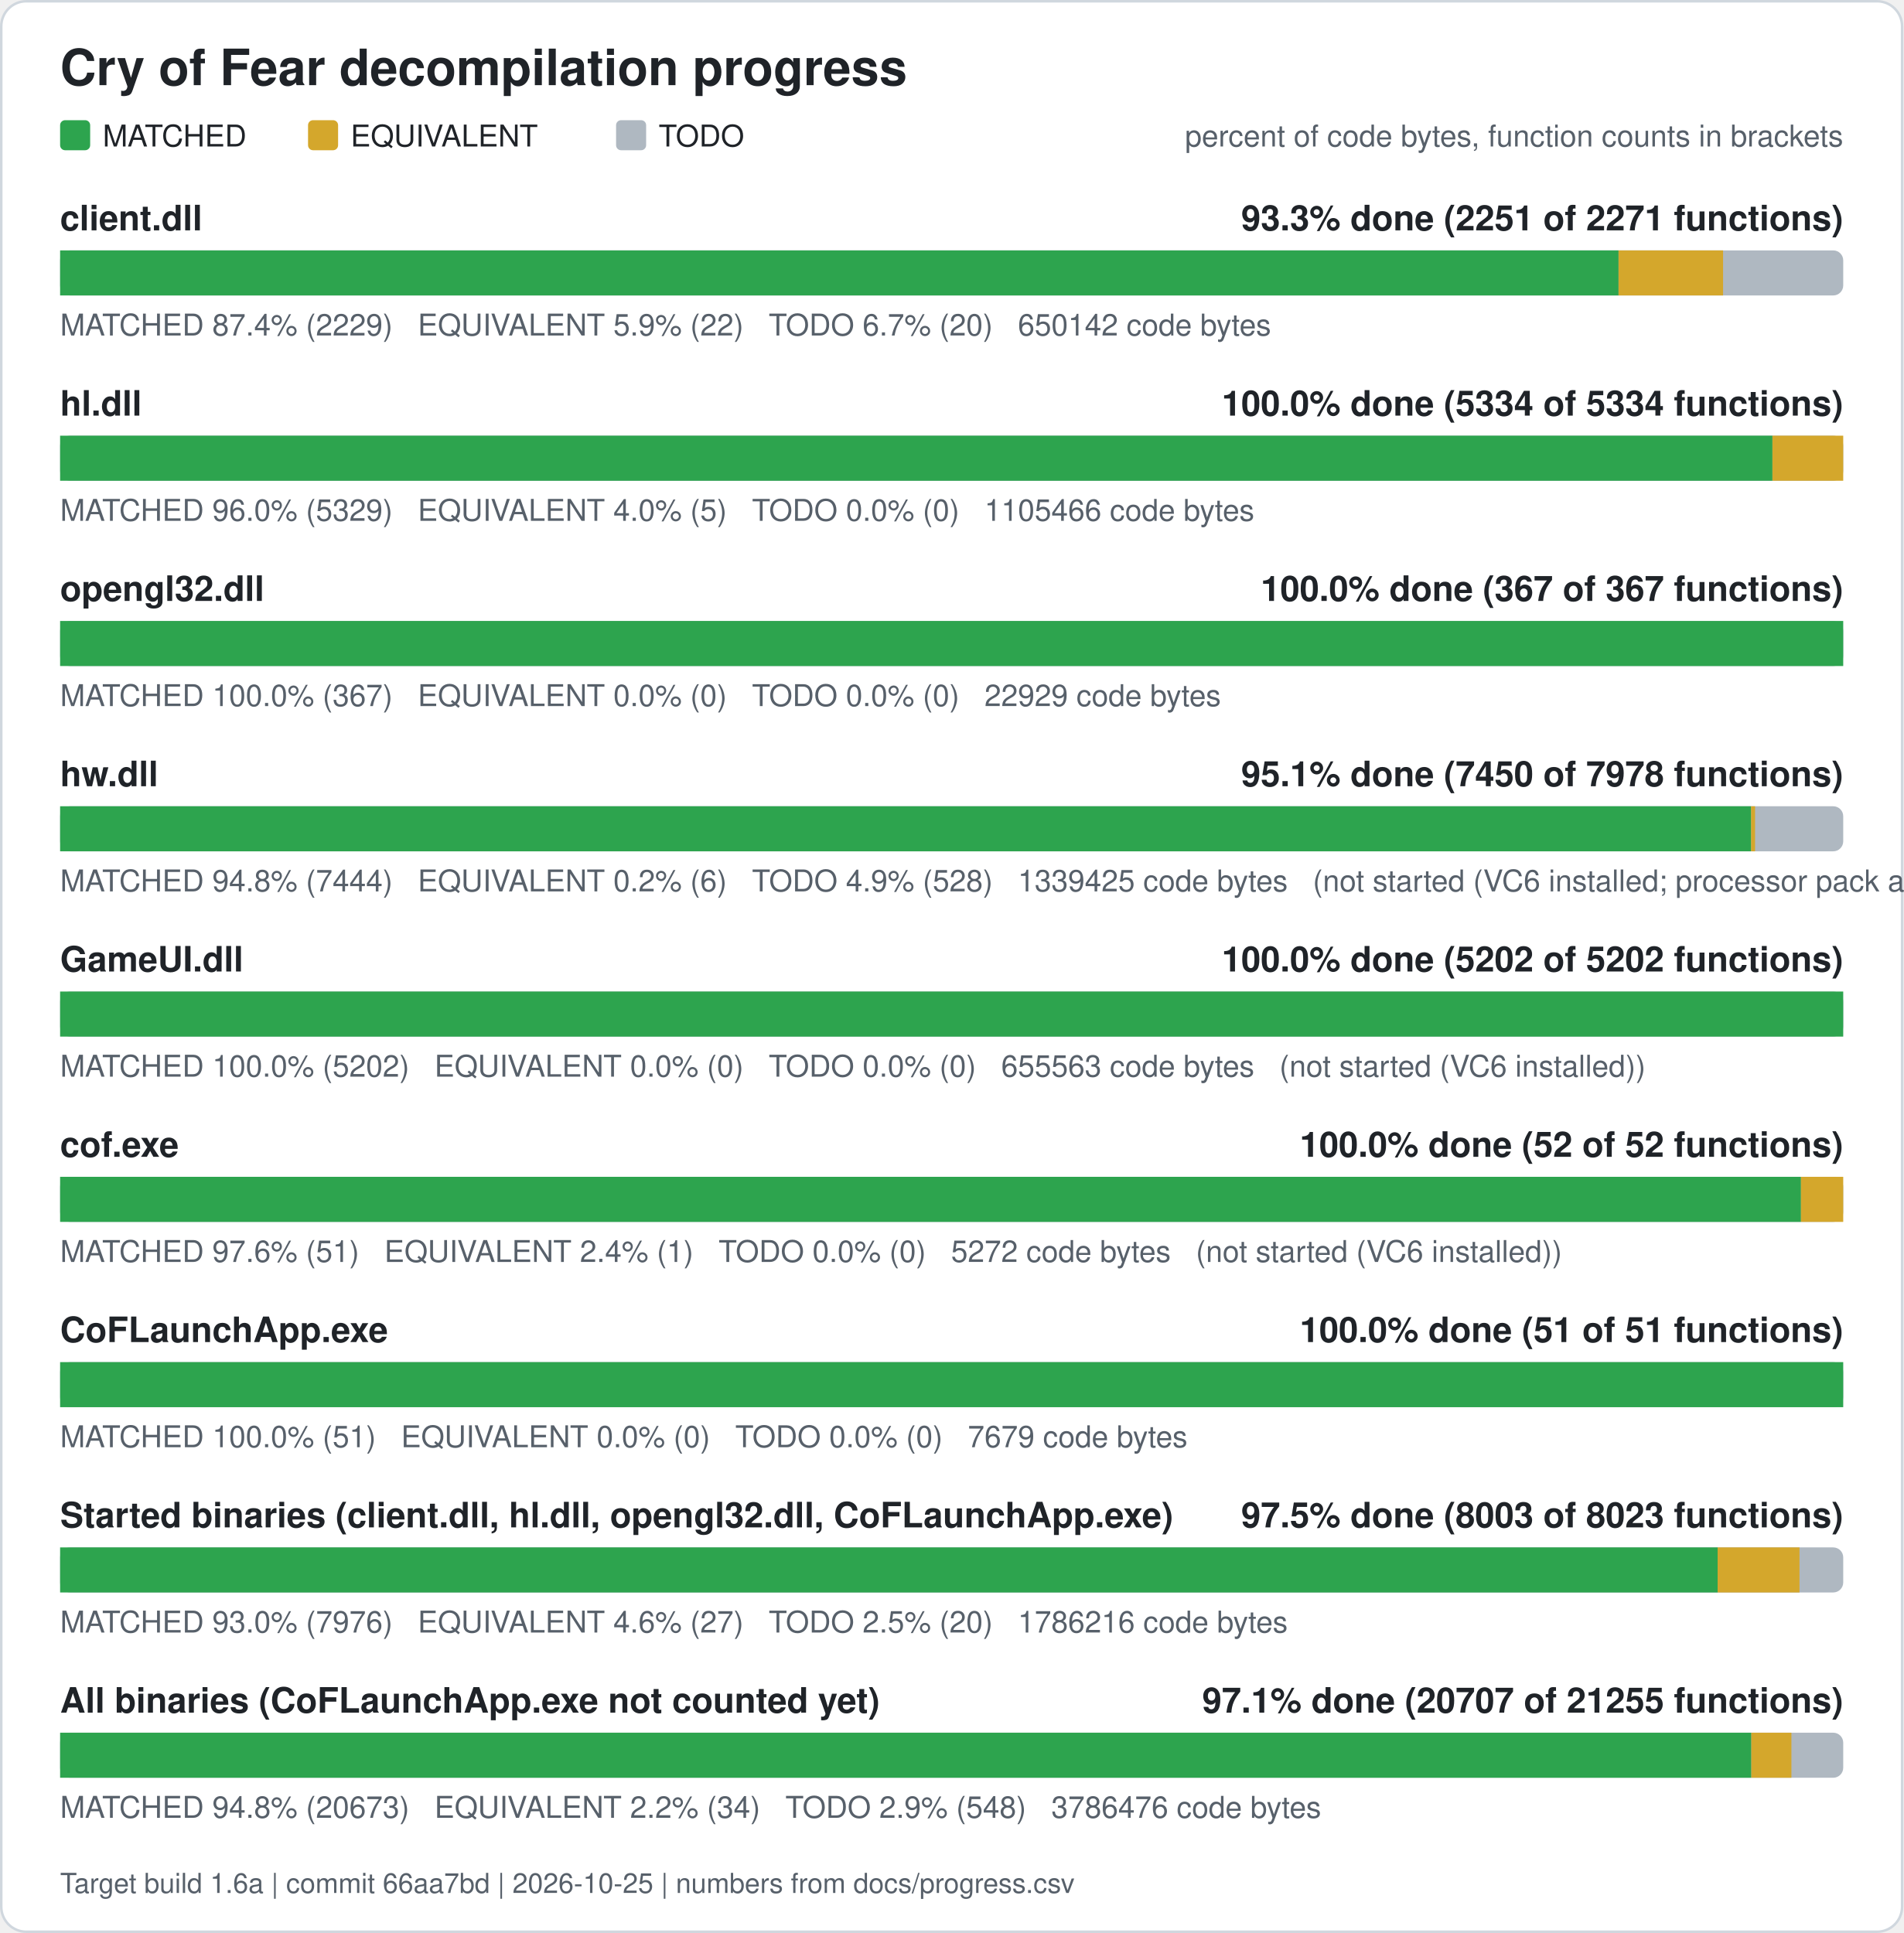
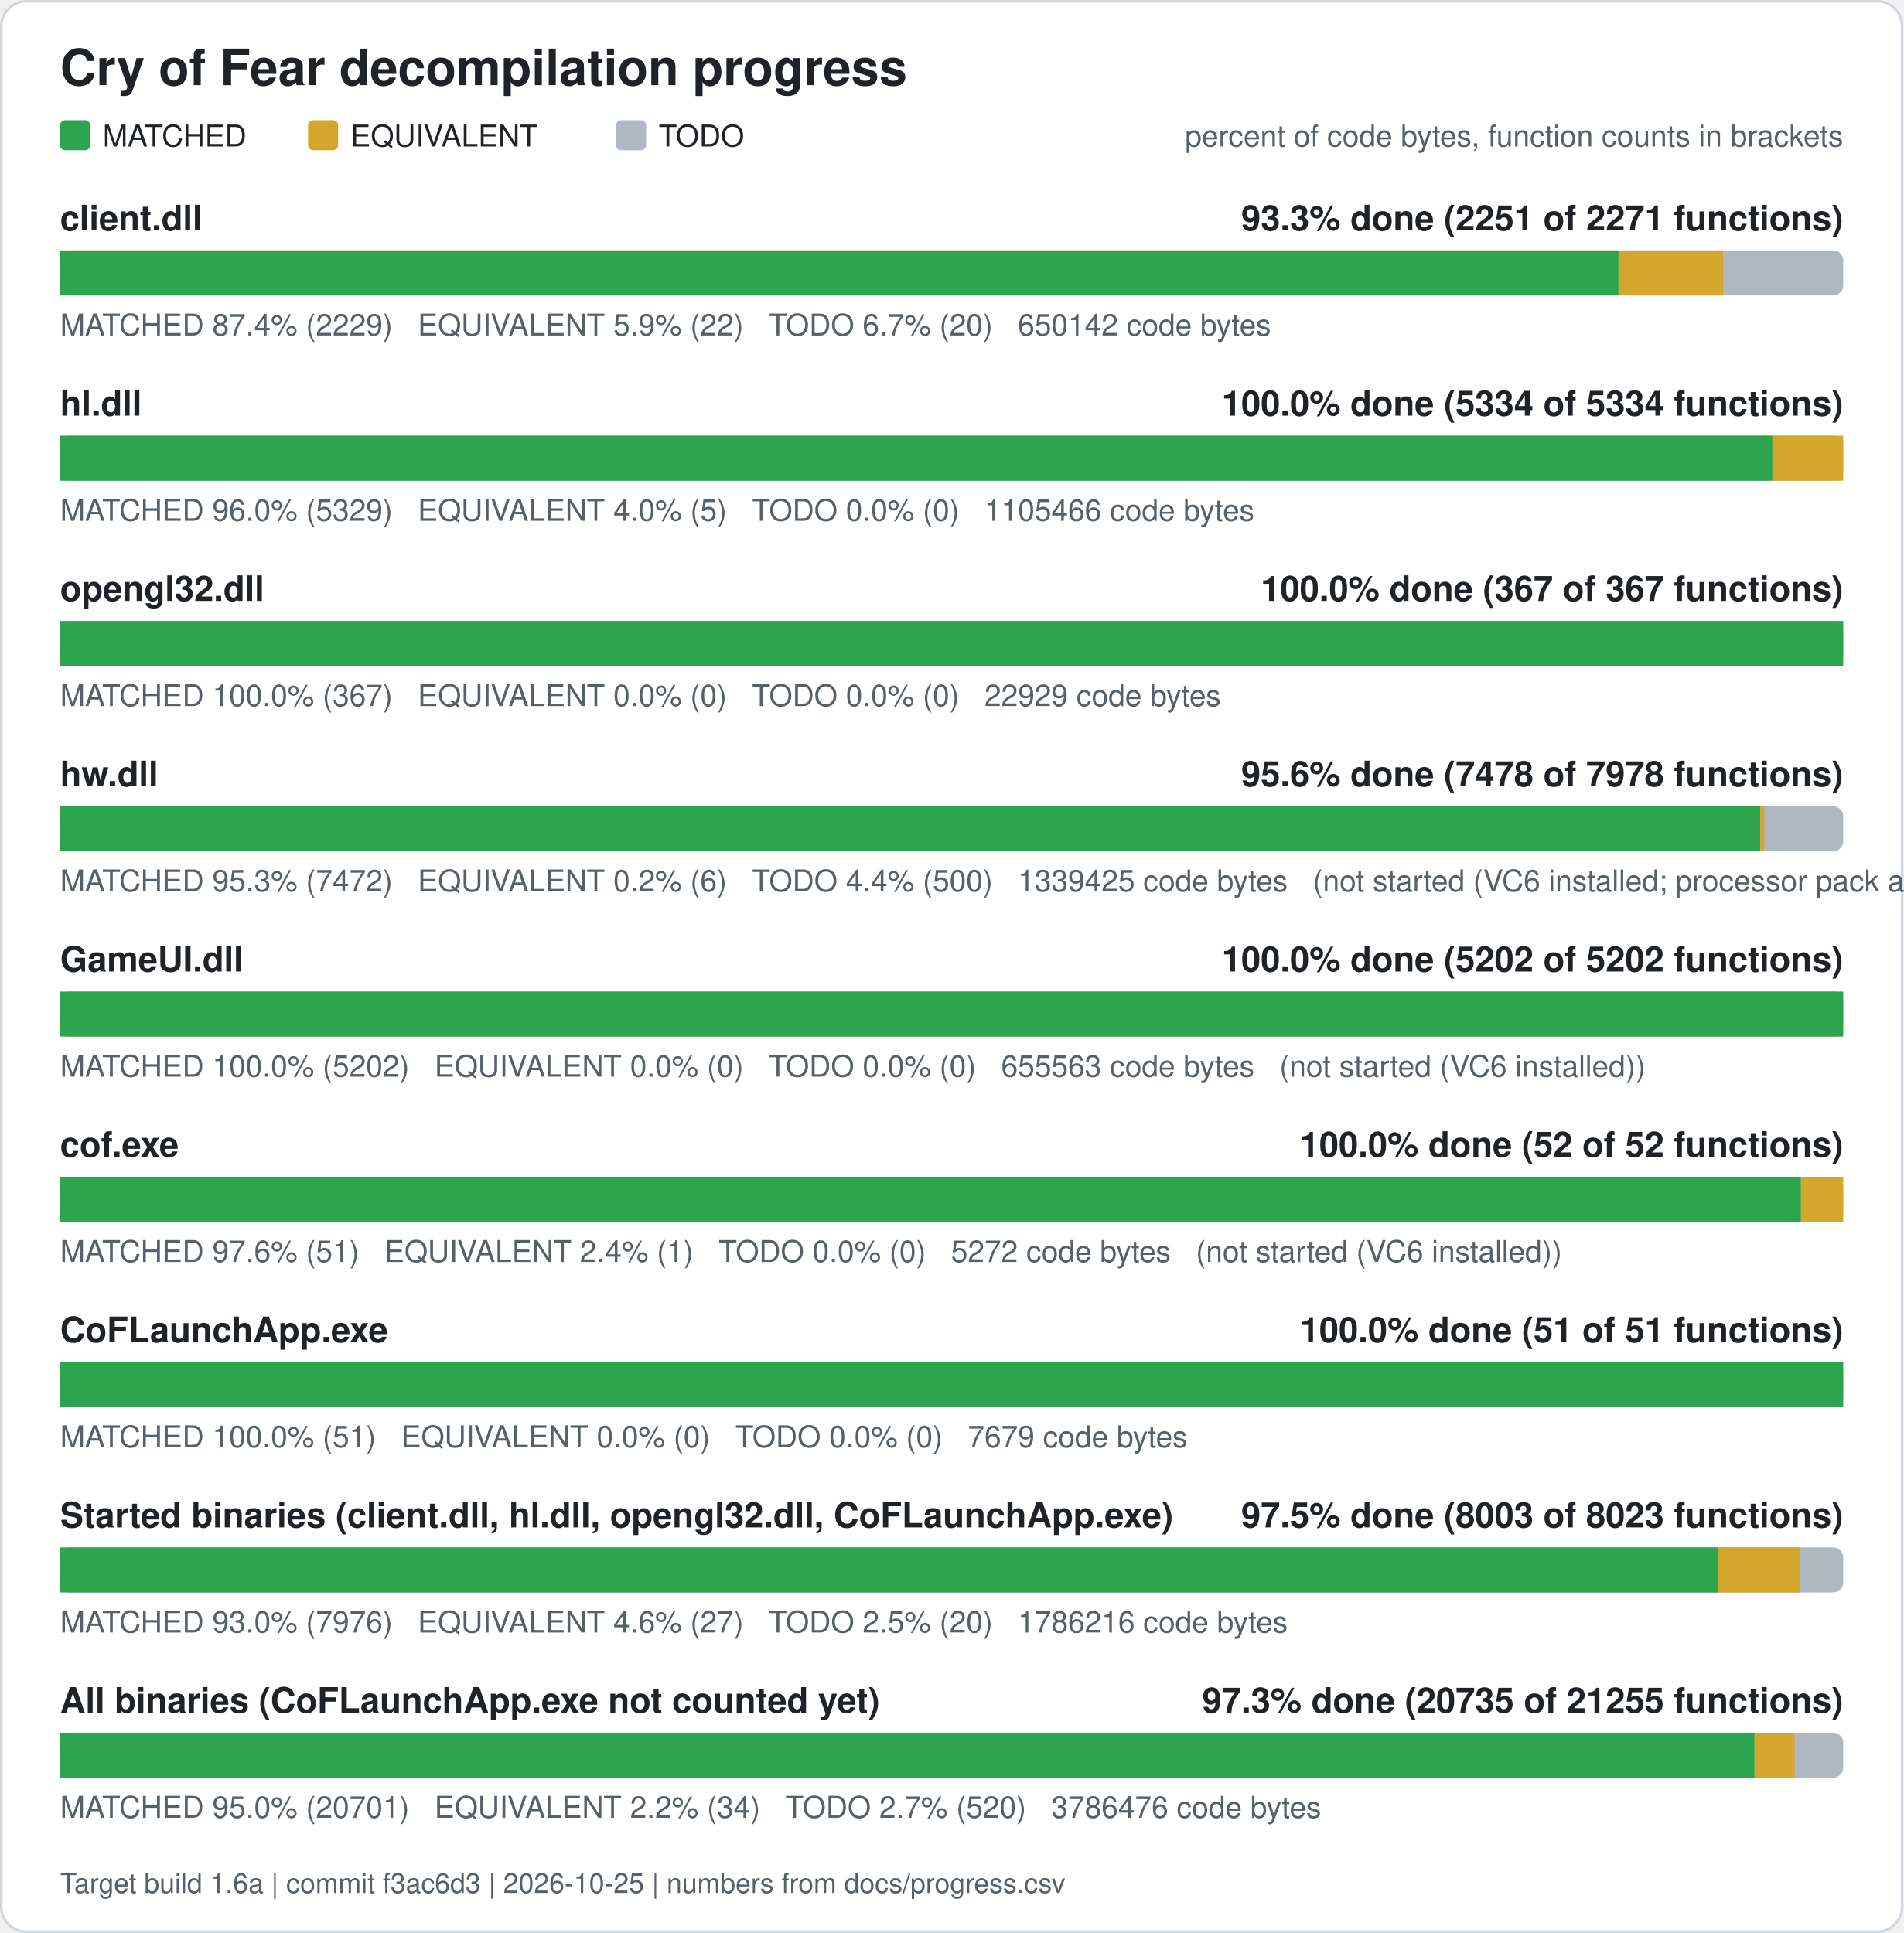
<svg xmlns="http://www.w3.org/2000/svg" width="760" height="772" viewBox="0 0 760 772" role="img" aria-label="Cry of Fear decompilation progress">
  <rect x="0.5" y="0.5" width="759" height="771" rx="10" fill="#ffffff" stroke="#d0d7de" />
  <text x="24" y="34" font-family="Segoe UI, Helvetica, Arial, sans-serif" font-size="20" font-weight="600" fill="#1f2328">Cry of Fear decompilation progress</text>
  <rect x="24" y="48" width="12" height="12" rx="2" fill="#2da44e" />
  <text x="41" y="58.5" font-family="Segoe UI, Helvetica, Arial, sans-serif" font-size="12" fill="#1f2328">MATCHED</text>
  <rect x="123" y="48" width="12" height="12" rx="2" fill="#d4a72c" />
  <text x="140" y="58.5" font-family="Segoe UI, Helvetica, Arial, sans-serif" font-size="12" fill="#1f2328">EQUIVALENT</text>
  <rect x="246" y="48" width="12" height="12" rx="2" fill="#afb8c1" />
  <text x="263" y="58.5" font-family="Segoe UI, Helvetica, Arial, sans-serif" font-size="12" fill="#1f2328">TODO</text>
  <text x="736" y="58.5" font-family="Segoe UI, Helvetica, Arial, sans-serif" font-size="12" fill="#57606a" text-anchor="end">percent of code bytes, function counts in brackets</text>
  <text x="24" y="92" font-family="Segoe UI, Helvetica, Arial, sans-serif" font-size="14" font-weight="600" fill="#1f2328">client.dll</text>
  <text x="736" y="92" font-family="Segoe UI, Helvetica, Arial, sans-serif" font-size="14" font-weight="600" fill="#1f2328" text-anchor="end">93.3% done (2251 of 2271 functions)</text>
  <rect x="24" y="100" width="712" height="18" rx="4" fill="#afb8c1" />
  <rect x="24.00" y="100" width="622.28" height="18" fill="#2da44e" />
  <rect x="646.28" y="100" width="41.74" height="18" fill="#d4a72c" />
  <text x="24" y="134" font-family="Segoe UI, Helvetica, Arial, sans-serif" font-size="12" fill="#57606a" xml:space="preserve">MATCHED 87.4% (2229)   EQUIVALENT 5.9% (22)   TODO 6.7% (20)   650142 code bytes</text>
  <text x="24" y="166" font-family="Segoe UI, Helvetica, Arial, sans-serif" font-size="14" font-weight="600" fill="#1f2328">hl.dll</text>
  <text x="736" y="166" font-family="Segoe UI, Helvetica, Arial, sans-serif" font-size="14" font-weight="600" fill="#1f2328" text-anchor="end">100.0% done (5334 of 5334 functions)</text>
  <rect x="24" y="174" width="712" height="18" rx="4" fill="#afb8c1" />
  <rect x="24.00" y="174" width="683.73" height="18" fill="#2da44e" />
  <rect x="707.73" y="174" width="28.27" height="18" fill="#d4a72c" />
  <text x="24" y="208" font-family="Segoe UI, Helvetica, Arial, sans-serif" font-size="12" fill="#57606a" xml:space="preserve">MATCHED 96.0% (5329)   EQUIVALENT 4.0% (5)   TODO 0.0% (0)   1105466 code bytes</text>
  <text x="24" y="240" font-family="Segoe UI, Helvetica, Arial, sans-serif" font-size="14" font-weight="600" fill="#1f2328">opengl32.dll</text>
  <text x="736" y="240" font-family="Segoe UI, Helvetica, Arial, sans-serif" font-size="14" font-weight="600" fill="#1f2328" text-anchor="end">100.0% done (367 of 367 functions)</text>
  <rect x="24" y="248" width="712" height="18" rx="4" fill="#afb8c1" />
  <rect x="24.00" y="248" width="712.00" height="18" fill="#2da44e" />
  <text x="24" y="282" font-family="Segoe UI, Helvetica, Arial, sans-serif" font-size="12" fill="#57606a" xml:space="preserve">MATCHED 100.0% (367)   EQUIVALENT 0.0% (0)   TODO 0.0% (0)   22929 code bytes</text>
  <text x="24" y="314" font-family="Segoe UI, Helvetica, Arial, sans-serif" font-size="14" font-weight="600" fill="#1f2328">hw.dll</text>
-   <text x="736" y="314" font-family="Segoe UI, Helvetica, Arial, sans-serif" font-size="14" font-weight="600" fill="#1f2328" text-anchor="end">95.1% done (7450 of 7978 functions)</text>
+   <text x="736" y="314" font-family="Segoe UI, Helvetica, Arial, sans-serif" font-size="14" font-weight="600" fill="#1f2328" text-anchor="end">95.6% done (7478 of 7978 functions)</text>
  <rect x="24" y="322" width="712" height="18" rx="4" fill="#afb8c1" />
-   <rect x="24.00" y="322" width="675.21" height="18" fill="#2da44e" />
-   <rect x="699.21" y="322" width="1.59" height="18" fill="#d4a72c" />
-   <text x="24" y="356" font-family="Segoe UI, Helvetica, Arial, sans-serif" font-size="12" fill="#57606a" xml:space="preserve">MATCHED 94.8% (7444)   EQUIVALENT 0.2% (6)   TODO 4.9% (528)   1339425 code bytes   (not started (VC6 installed; processor pack and VS 2005 objects need those compilers))</text>
+   <rect x="24.00" y="322" width="678.86" height="18" fill="#2da44e" />
+   <rect x="702.86" y="322" width="1.59" height="18" fill="#d4a72c" />
+   <text x="24" y="356" font-family="Segoe UI, Helvetica, Arial, sans-serif" font-size="12" fill="#57606a" xml:space="preserve">MATCHED 95.3% (7472)   EQUIVALENT 0.2% (6)   TODO 4.4% (500)   1339425 code bytes   (not started (VC6 installed; processor pack and VS 2005 objects need those compilers))</text>
  <text x="24" y="388" font-family="Segoe UI, Helvetica, Arial, sans-serif" font-size="14" font-weight="600" fill="#1f2328">GameUI.dll</text>
  <text x="736" y="388" font-family="Segoe UI, Helvetica, Arial, sans-serif" font-size="14" font-weight="600" fill="#1f2328" text-anchor="end">100.0% done (5202 of 5202 functions)</text>
  <rect x="24" y="396" width="712" height="18" rx="4" fill="#afb8c1" />
  <rect x="24.00" y="396" width="712.00" height="18" fill="#2da44e" />
  <text x="24" y="430" font-family="Segoe UI, Helvetica, Arial, sans-serif" font-size="12" fill="#57606a" xml:space="preserve">MATCHED 100.0% (5202)   EQUIVALENT 0.0% (0)   TODO 0.0% (0)   655563 code bytes   (not started (VC6 installed))</text>
  <text x="24" y="462" font-family="Segoe UI, Helvetica, Arial, sans-serif" font-size="14" font-weight="600" fill="#1f2328">cof.exe</text>
  <text x="736" y="462" font-family="Segoe UI, Helvetica, Arial, sans-serif" font-size="14" font-weight="600" fill="#1f2328" text-anchor="end">100.0% done (52 of 52 functions)</text>
  <rect x="24" y="470" width="712" height="18" rx="4" fill="#afb8c1" />
  <rect x="24.00" y="470" width="695.12" height="18" fill="#2da44e" />
  <rect x="719.12" y="470" width="16.88" height="18" fill="#d4a72c" />
  <text x="24" y="504" font-family="Segoe UI, Helvetica, Arial, sans-serif" font-size="12" fill="#57606a" xml:space="preserve">MATCHED 97.6% (51)   EQUIVALENT 2.4% (1)   TODO 0.0% (0)   5272 code bytes   (not started (VC6 installed))</text>
  <text x="24" y="536" font-family="Segoe UI, Helvetica, Arial, sans-serif" font-size="14" font-weight="600" fill="#1f2328">CoFLaunchApp.exe</text>
  <text x="736" y="536" font-family="Segoe UI, Helvetica, Arial, sans-serif" font-size="14" font-weight="600" fill="#1f2328" text-anchor="end">100.0% done (51 of 51 functions)</text>
  <rect x="24" y="544" width="712" height="18" rx="4" fill="#afb8c1" />
  <rect x="24.00" y="544" width="712.00" height="18" fill="#2da44e" />
  <text x="24" y="578" font-family="Segoe UI, Helvetica, Arial, sans-serif" font-size="12" fill="#57606a" xml:space="preserve">MATCHED 100.0% (51)   EQUIVALENT 0.0% (0)   TODO 0.0% (0)   7679 code bytes</text>
  <text x="24" y="610" font-family="Segoe UI, Helvetica, Arial, sans-serif" font-size="14" font-weight="600" fill="#1f2328">Started binaries (client.dll, hl.dll, opengl32.dll, CoFLaunchApp.exe)</text>
  <text x="736" y="610" font-family="Segoe UI, Helvetica, Arial, sans-serif" font-size="14" font-weight="600" fill="#1f2328" text-anchor="end">97.5% done (8003 of 8023 functions)</text>
  <rect x="24" y="618" width="712" height="18" rx="4" fill="#afb8c1" />
  <rect x="24.00" y="618" width="661.85" height="18" fill="#2da44e" />
  <rect x="685.85" y="618" width="32.69" height="18" fill="#d4a72c" />
  <text x="24" y="652" font-family="Segoe UI, Helvetica, Arial, sans-serif" font-size="12" fill="#57606a" xml:space="preserve">MATCHED 93.0% (7976)   EQUIVALENT 4.6% (27)   TODO 2.5% (20)   1786216 code bytes</text>
  <text x="24" y="684" font-family="Segoe UI, Helvetica, Arial, sans-serif" font-size="14" font-weight="600" fill="#1f2328">All binaries (CoFLaunchApp.exe not counted yet)</text>
-   <text x="736" y="684" font-family="Segoe UI, Helvetica, Arial, sans-serif" font-size="14" font-weight="600" fill="#1f2328" text-anchor="end">97.1% done (20707 of 21255 functions)</text>
+   <text x="736" y="684" font-family="Segoe UI, Helvetica, Arial, sans-serif" font-size="14" font-weight="600" fill="#1f2328" text-anchor="end">97.3% done (20735 of 21255 functions)</text>
  <rect x="24" y="692" width="712" height="18" rx="4" fill="#afb8c1" />
-   <rect x="24.00" y="692" width="675.30" height="18" fill="#2da44e" />
-   <rect x="699.30" y="692" width="16.01" height="18" fill="#d4a72c" />
-   <text x="24" y="726" font-family="Segoe UI, Helvetica, Arial, sans-serif" font-size="12" fill="#57606a" xml:space="preserve">MATCHED 94.8% (20673)   EQUIVALENT 2.2% (34)   TODO 2.9% (548)   3786476 code bytes</text>
-   <text x="24" y="756" font-family="Segoe UI, Helvetica, Arial, sans-serif" font-size="11" fill="#57606a">Target build 1.6a | commit 66aa7bd | 2026-10-25 | numbers from docs/progress.csv</text>
+   <rect x="24.00" y="692" width="676.60" height="18" fill="#2da44e" />
+   <rect x="700.60" y="692" width="16.01" height="18" fill="#d4a72c" />
+   <text x="24" y="726" font-family="Segoe UI, Helvetica, Arial, sans-serif" font-size="12" fill="#57606a" xml:space="preserve">MATCHED 95.0% (20701)   EQUIVALENT 2.2% (34)   TODO 2.7% (520)   3786476 code bytes</text>
+   <text x="24" y="756" font-family="Segoe UI, Helvetica, Arial, sans-serif" font-size="11" fill="#57606a">Target build 1.6a | commit f3ac6d3 | 2026-10-25 | numbers from docs/progress.csv</text>
</svg>
